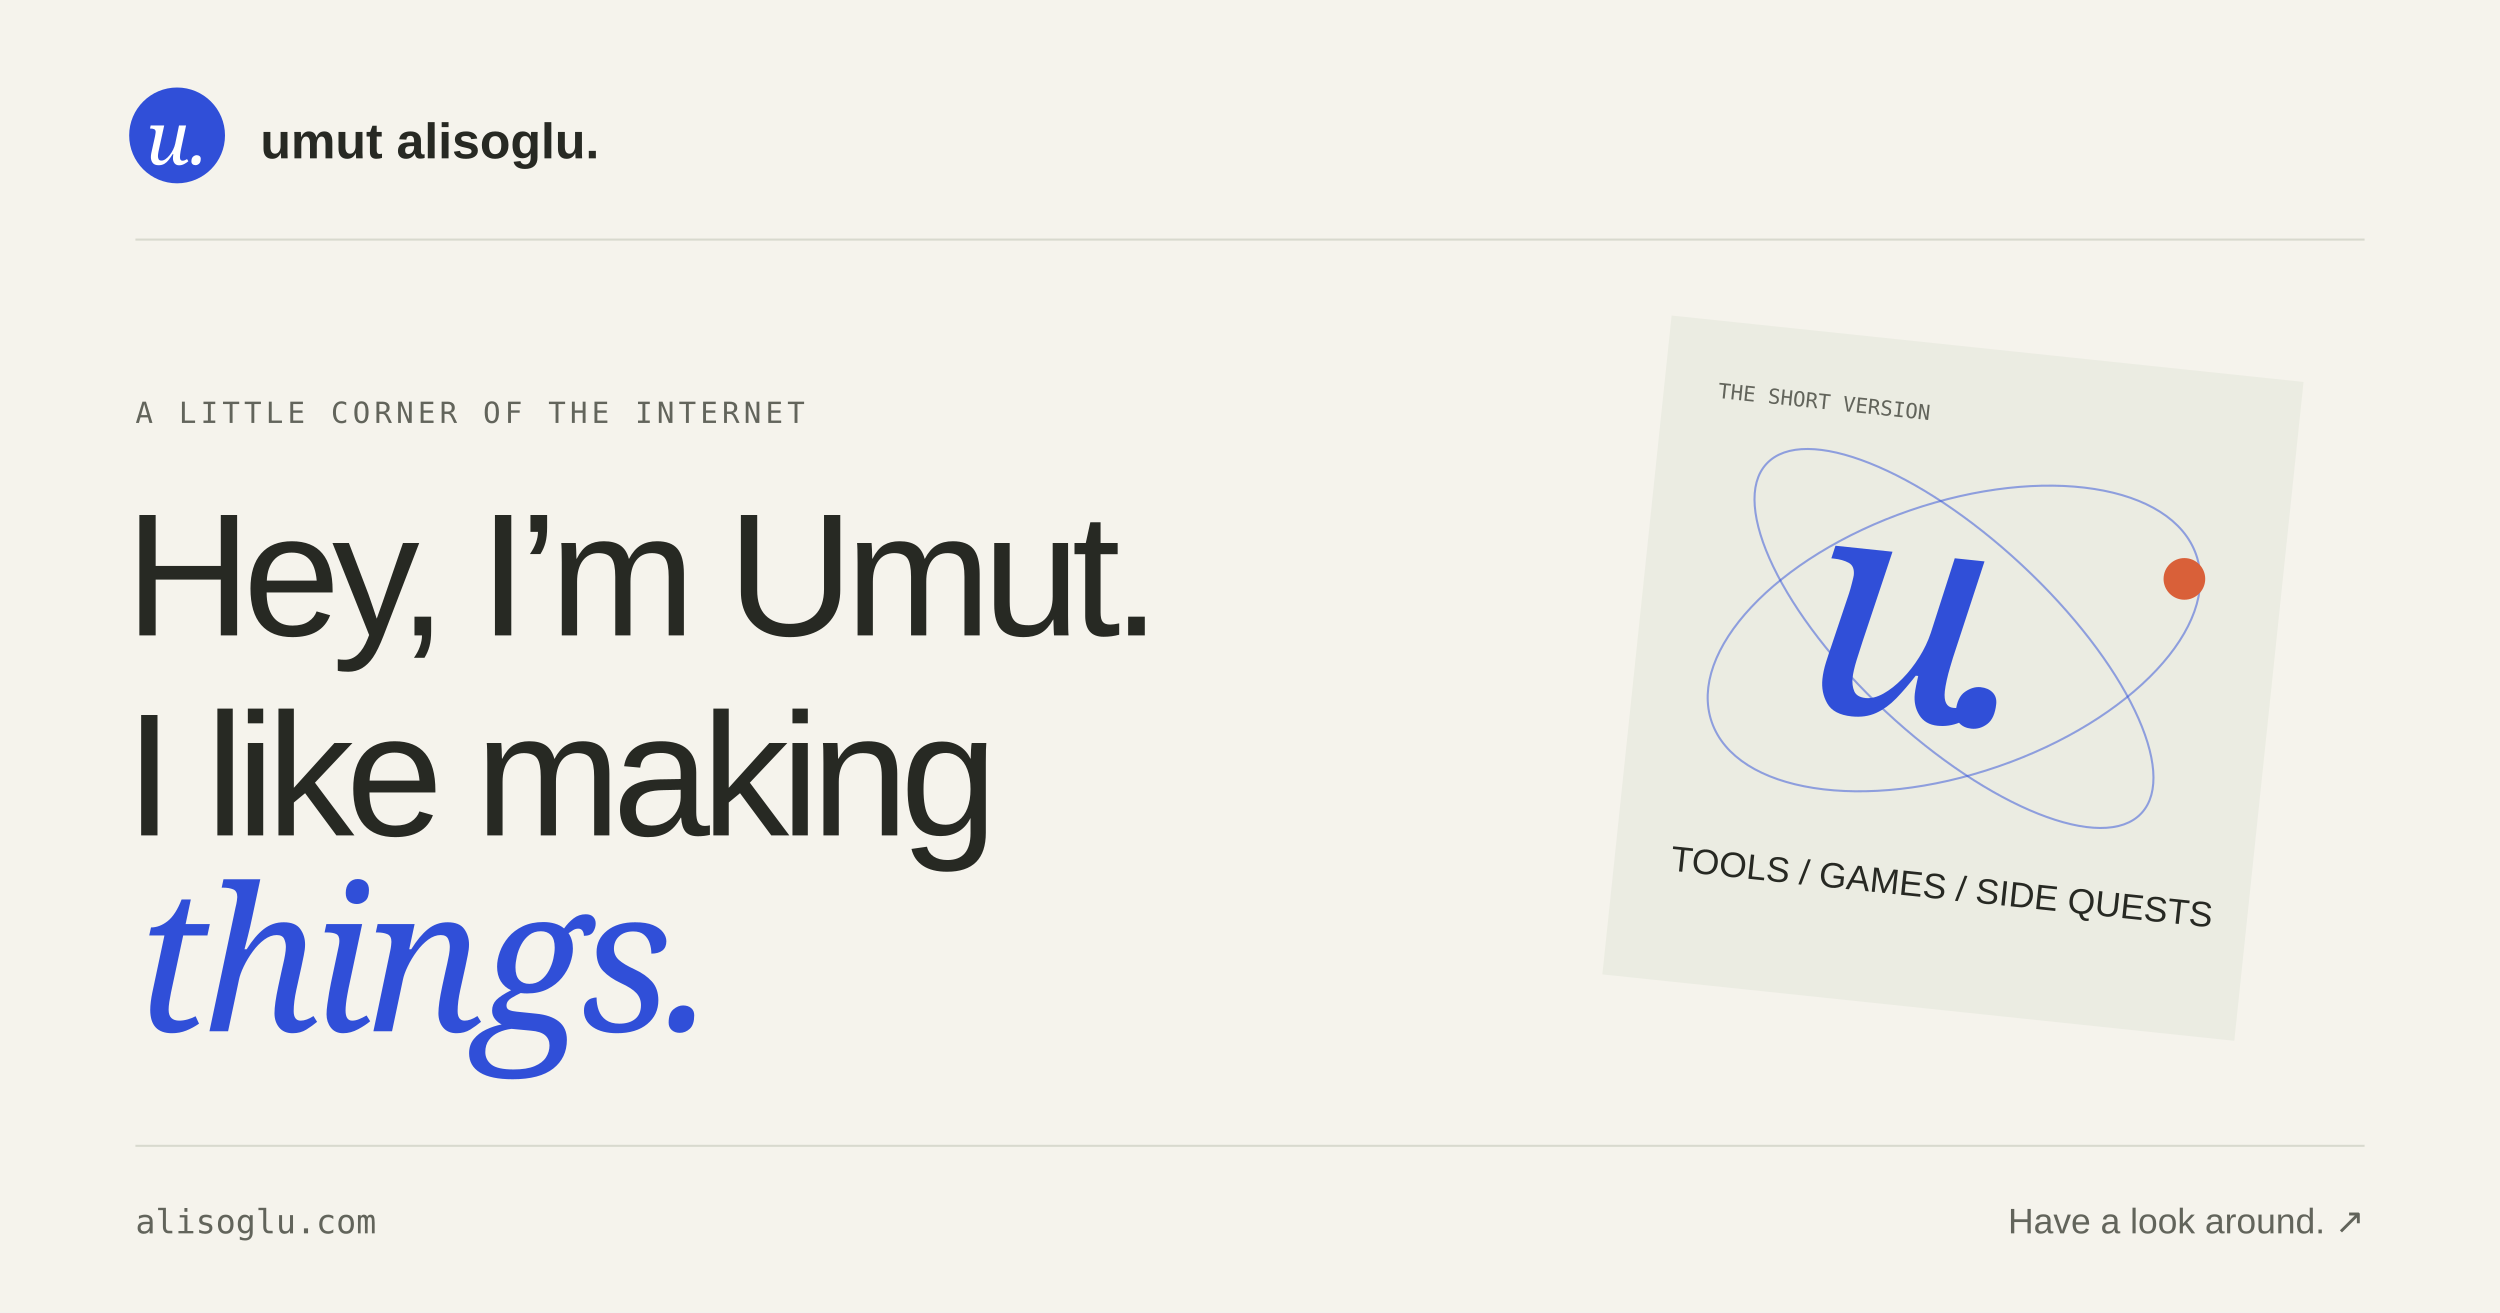
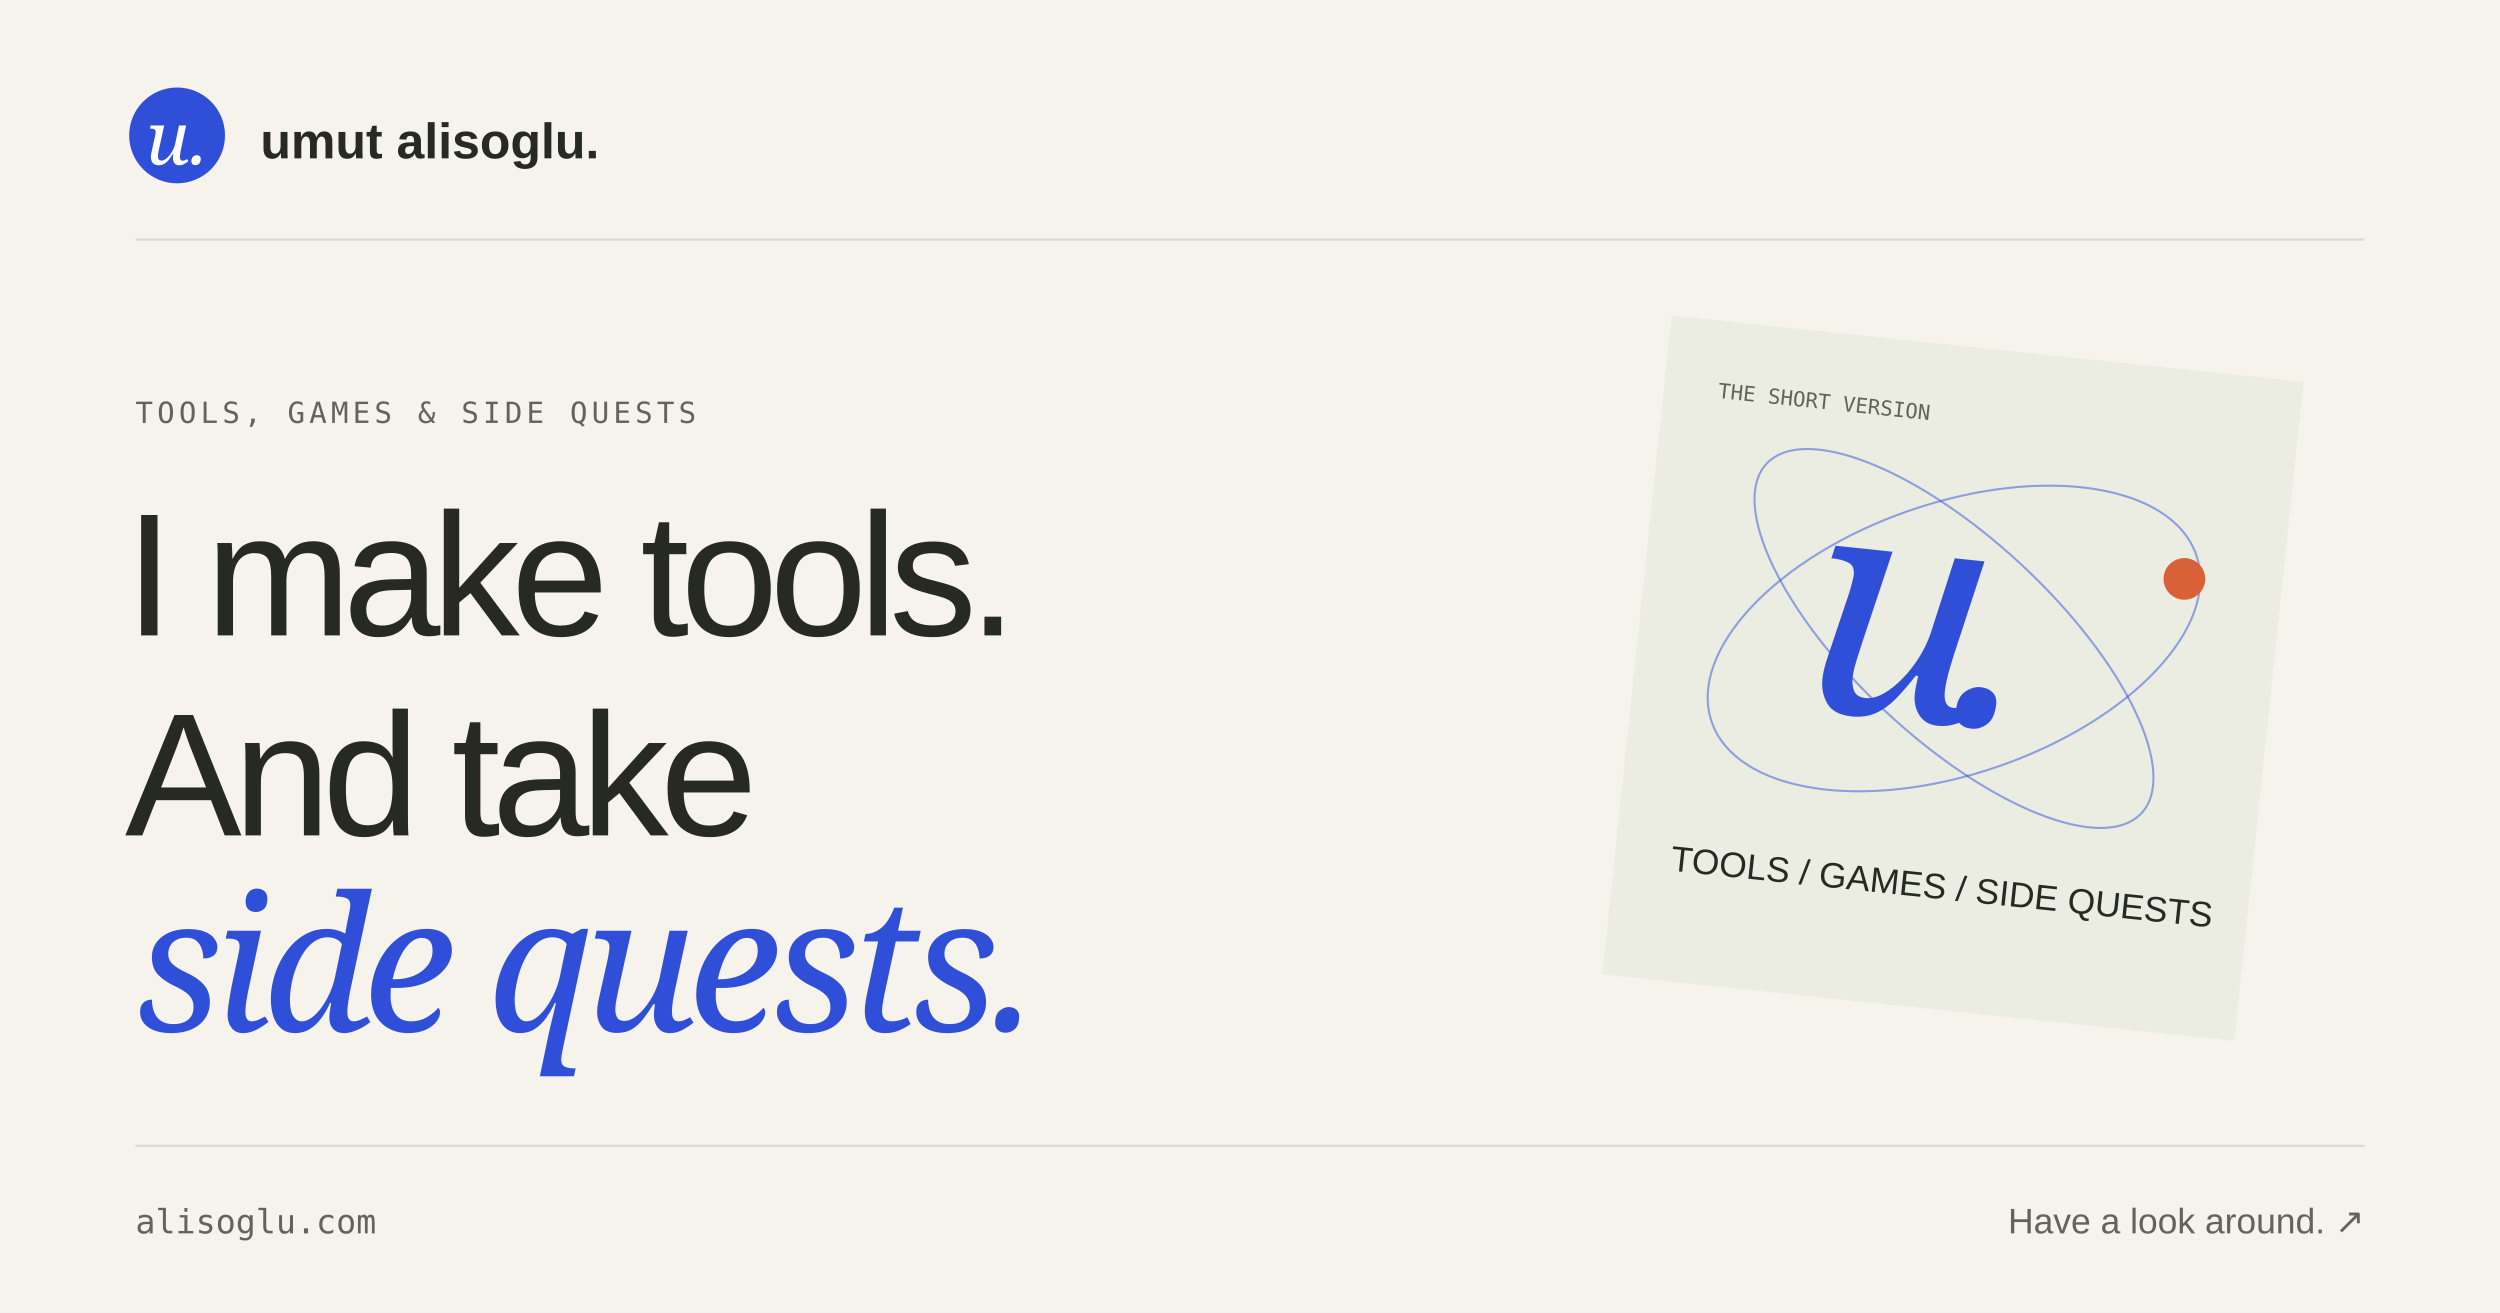
<svg xmlns="http://www.w3.org/2000/svg" width="1200" height="630" viewBox="0 0 1200 630">
  <rect width="1200" height="630" fill="#f5f3ec" />
  <path d="M65 115H1135M65 550H1135" stroke="#d8d9ce" />
  <circle cx="85" cy="65" r="23" fill="#304fd8" />
  <text x="70" y="79" font-family="Georgia,serif" font-style="italic" font-size="35" fill="white">u.</text>
  <text x="125" y="76" font-family="Arial,sans-serif" font-size="24" font-weight="600" fill="#272923">umut alisoglu.</text>
-   <text x="65" y="203" font-family="Consolas,monospace" font-size="14" letter-spacing="2" fill="#62645b">A LITTLE CORNER OF THE INTERNET</text>
+   <text x="65" y="203" font-family="Consolas,monospace" font-size="14" letter-spacing="2" fill="#62645b">TOOLS, GAMES &amp; SIDE QUESTS</text>
  <g font-family="Arial,sans-serif" font-size="84" letter-spacing="-4" fill="#272923">
-     <text x="60" y="305">Hey, I’m Umut.</text>
-     <text x="60" y="401">I like making</text>
+     <text x="60" y="305">I make tools.</text>
+     <text x="60" y="401">And take</text>
  </g>
-   <text x="65" y="495" font-family="Georgia,serif" font-size="96" font-style="italic" letter-spacing="-4" fill="#304fd8">things.</text>
+   <text x="65" y="495" font-family="Georgia,serif" font-size="90" font-style="italic" letter-spacing="-4" fill="#304fd8">side quests.</text>
  <g transform="rotate(6 942 325)">
    <rect x="785" y="167" width="305" height="318" fill="#ebece2" />
    <ellipse cx="936" cy="307" rx="123" ry="65" transform="rotate(-25 936 307)" fill="none" stroke="#304fd8" opacity=".5" />
    <ellipse cx="936" cy="307" rx="123" ry="48" transform="rotate(37 936 307)" fill="none" stroke="#304fd8" opacity=".5" />
    <text x="865" y="348" font-family="Georgia,serif" font-style="italic" font-size="148" letter-spacing="-17" fill="#304fd8">u.</text>
    <circle cx="1043" cy="267" r="10" fill="#d96039" />
    <text x="811" y="204" font-family="Consolas,monospace" font-size="10" fill="#62645b">THE SHORT VERSION</text>
    <text x="812" y="432" font-family="Arial,sans-serif" font-size="17" fill="#272923">TOOLS / GAMES / SIDE QUESTS</text>
  </g>
  <text x="65" y="592" font-family="Consolas,monospace" font-size="16" fill="#62645b">alisoglu.com</text>
  <text x="1135" y="592" text-anchor="end" font-family="Arial,sans-serif" font-size="17" fill="#62645b">Have a look around. ↗</text>
</svg>
